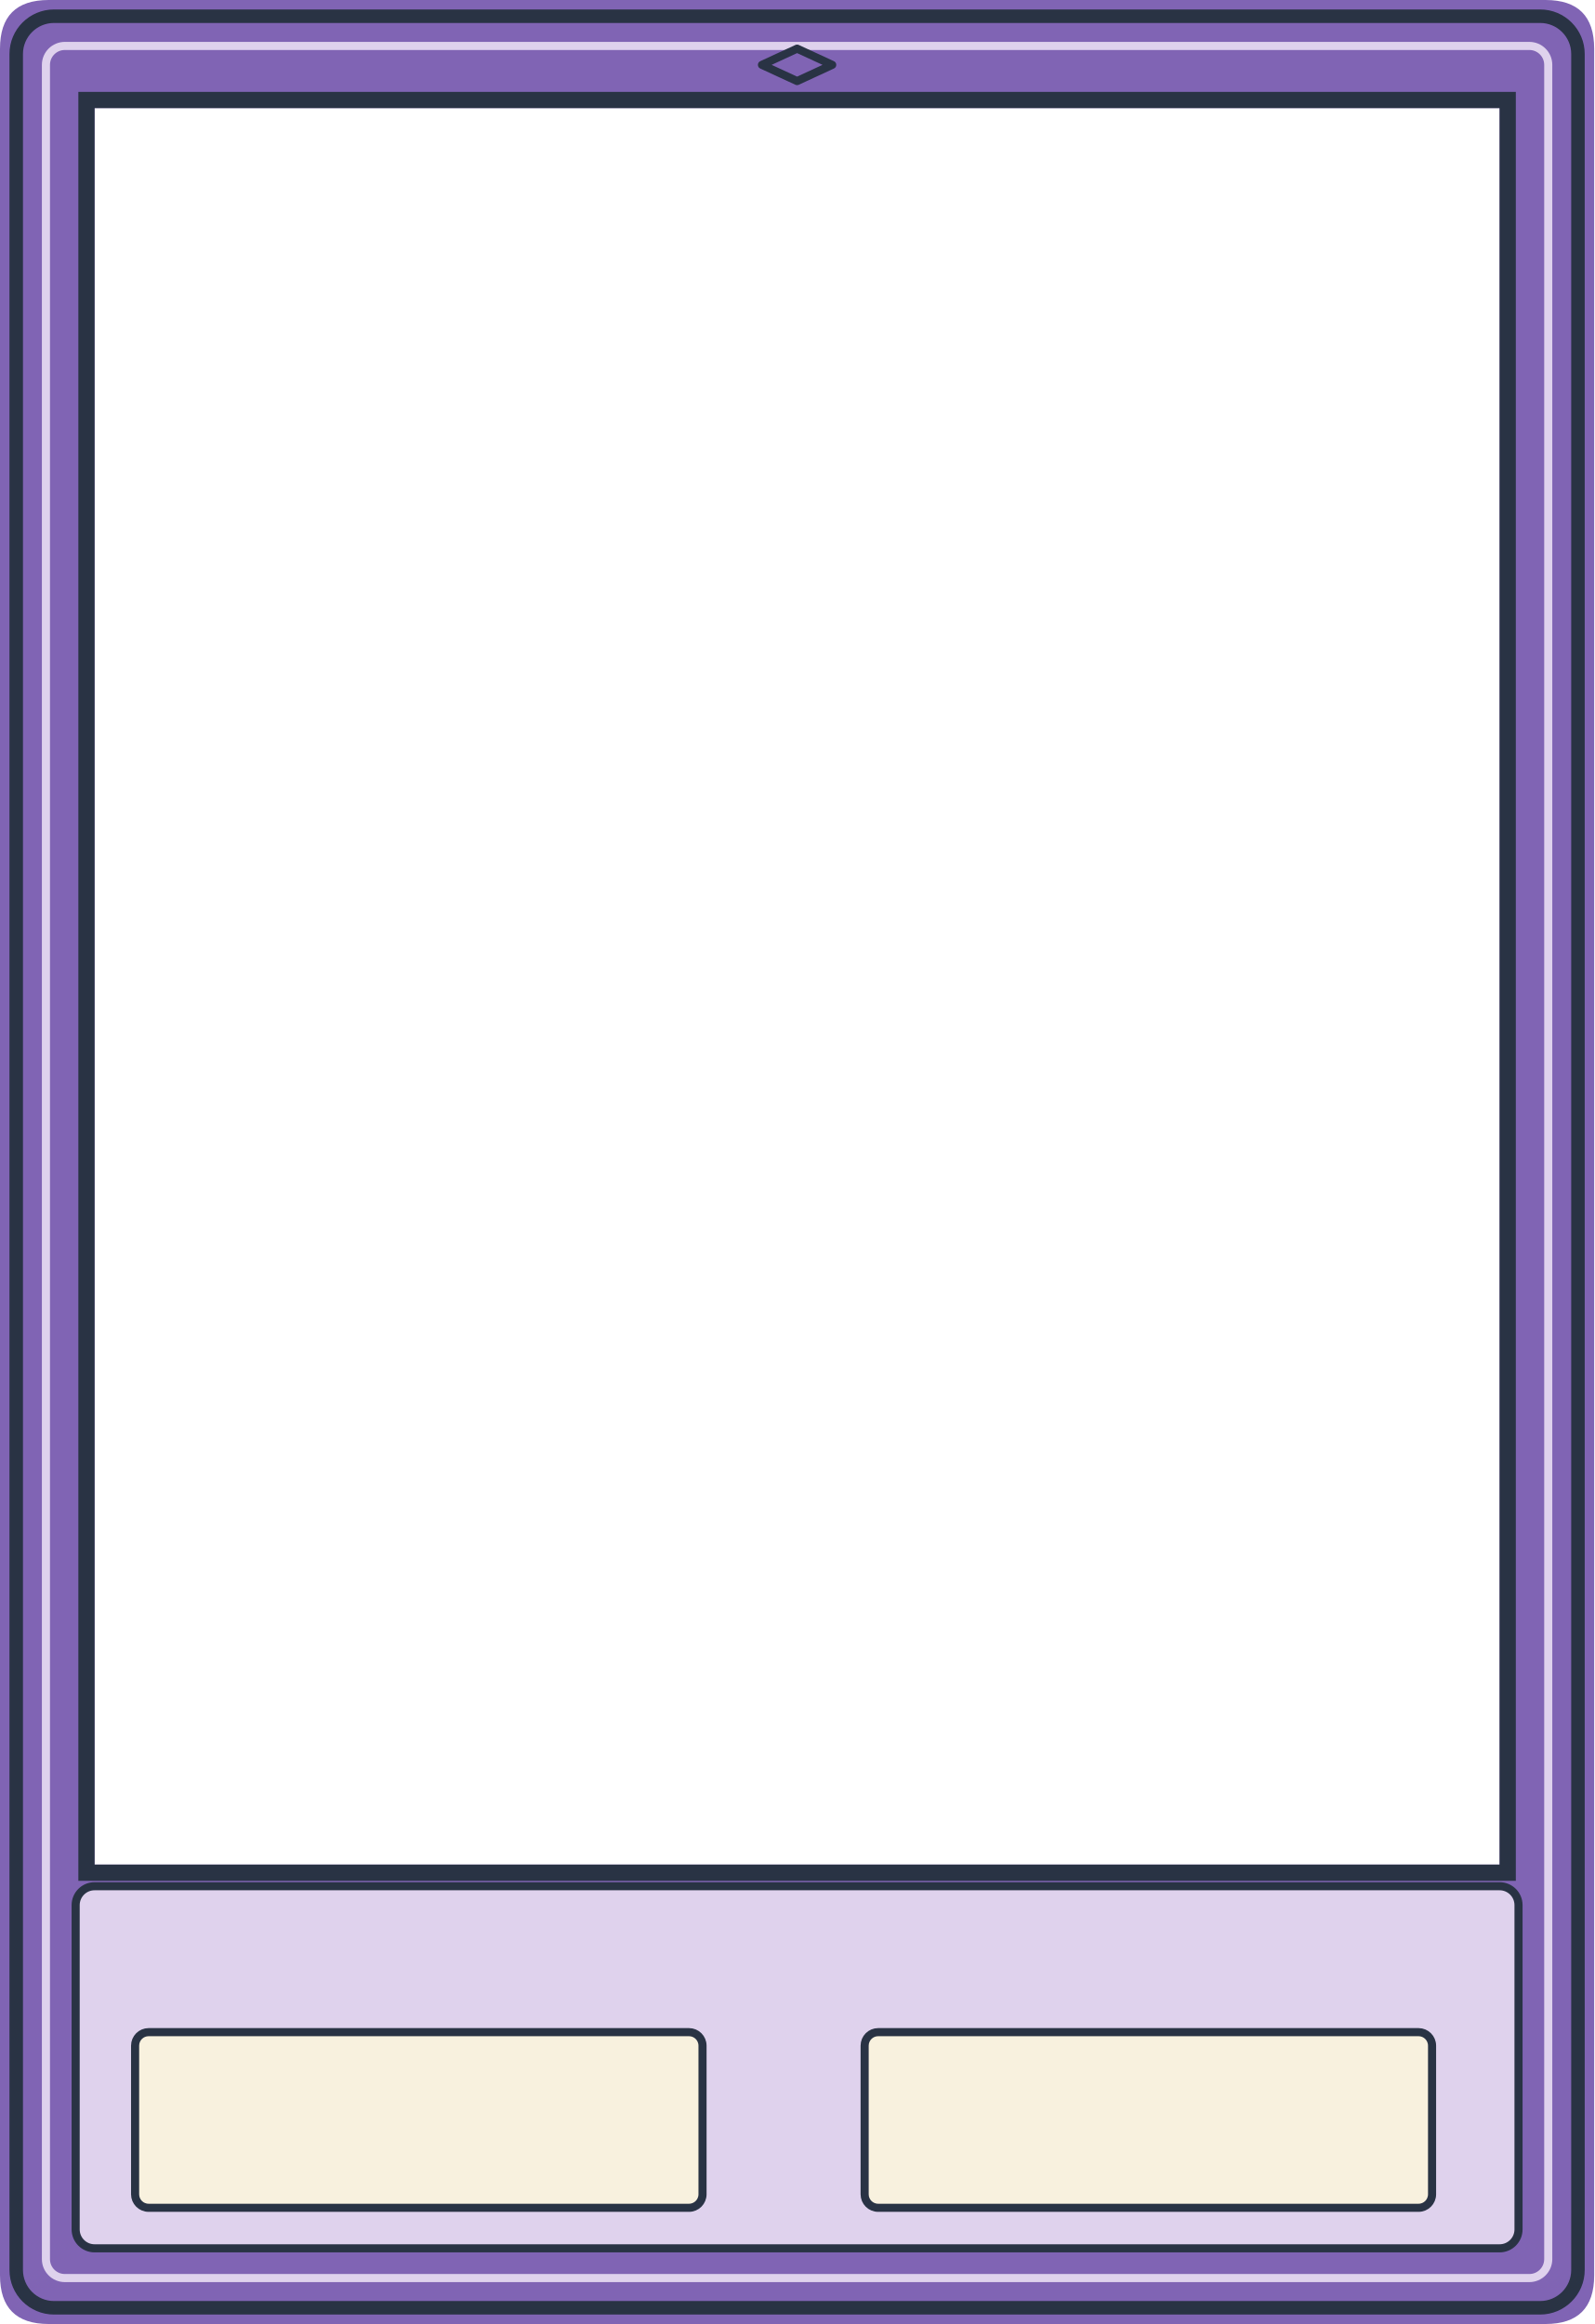
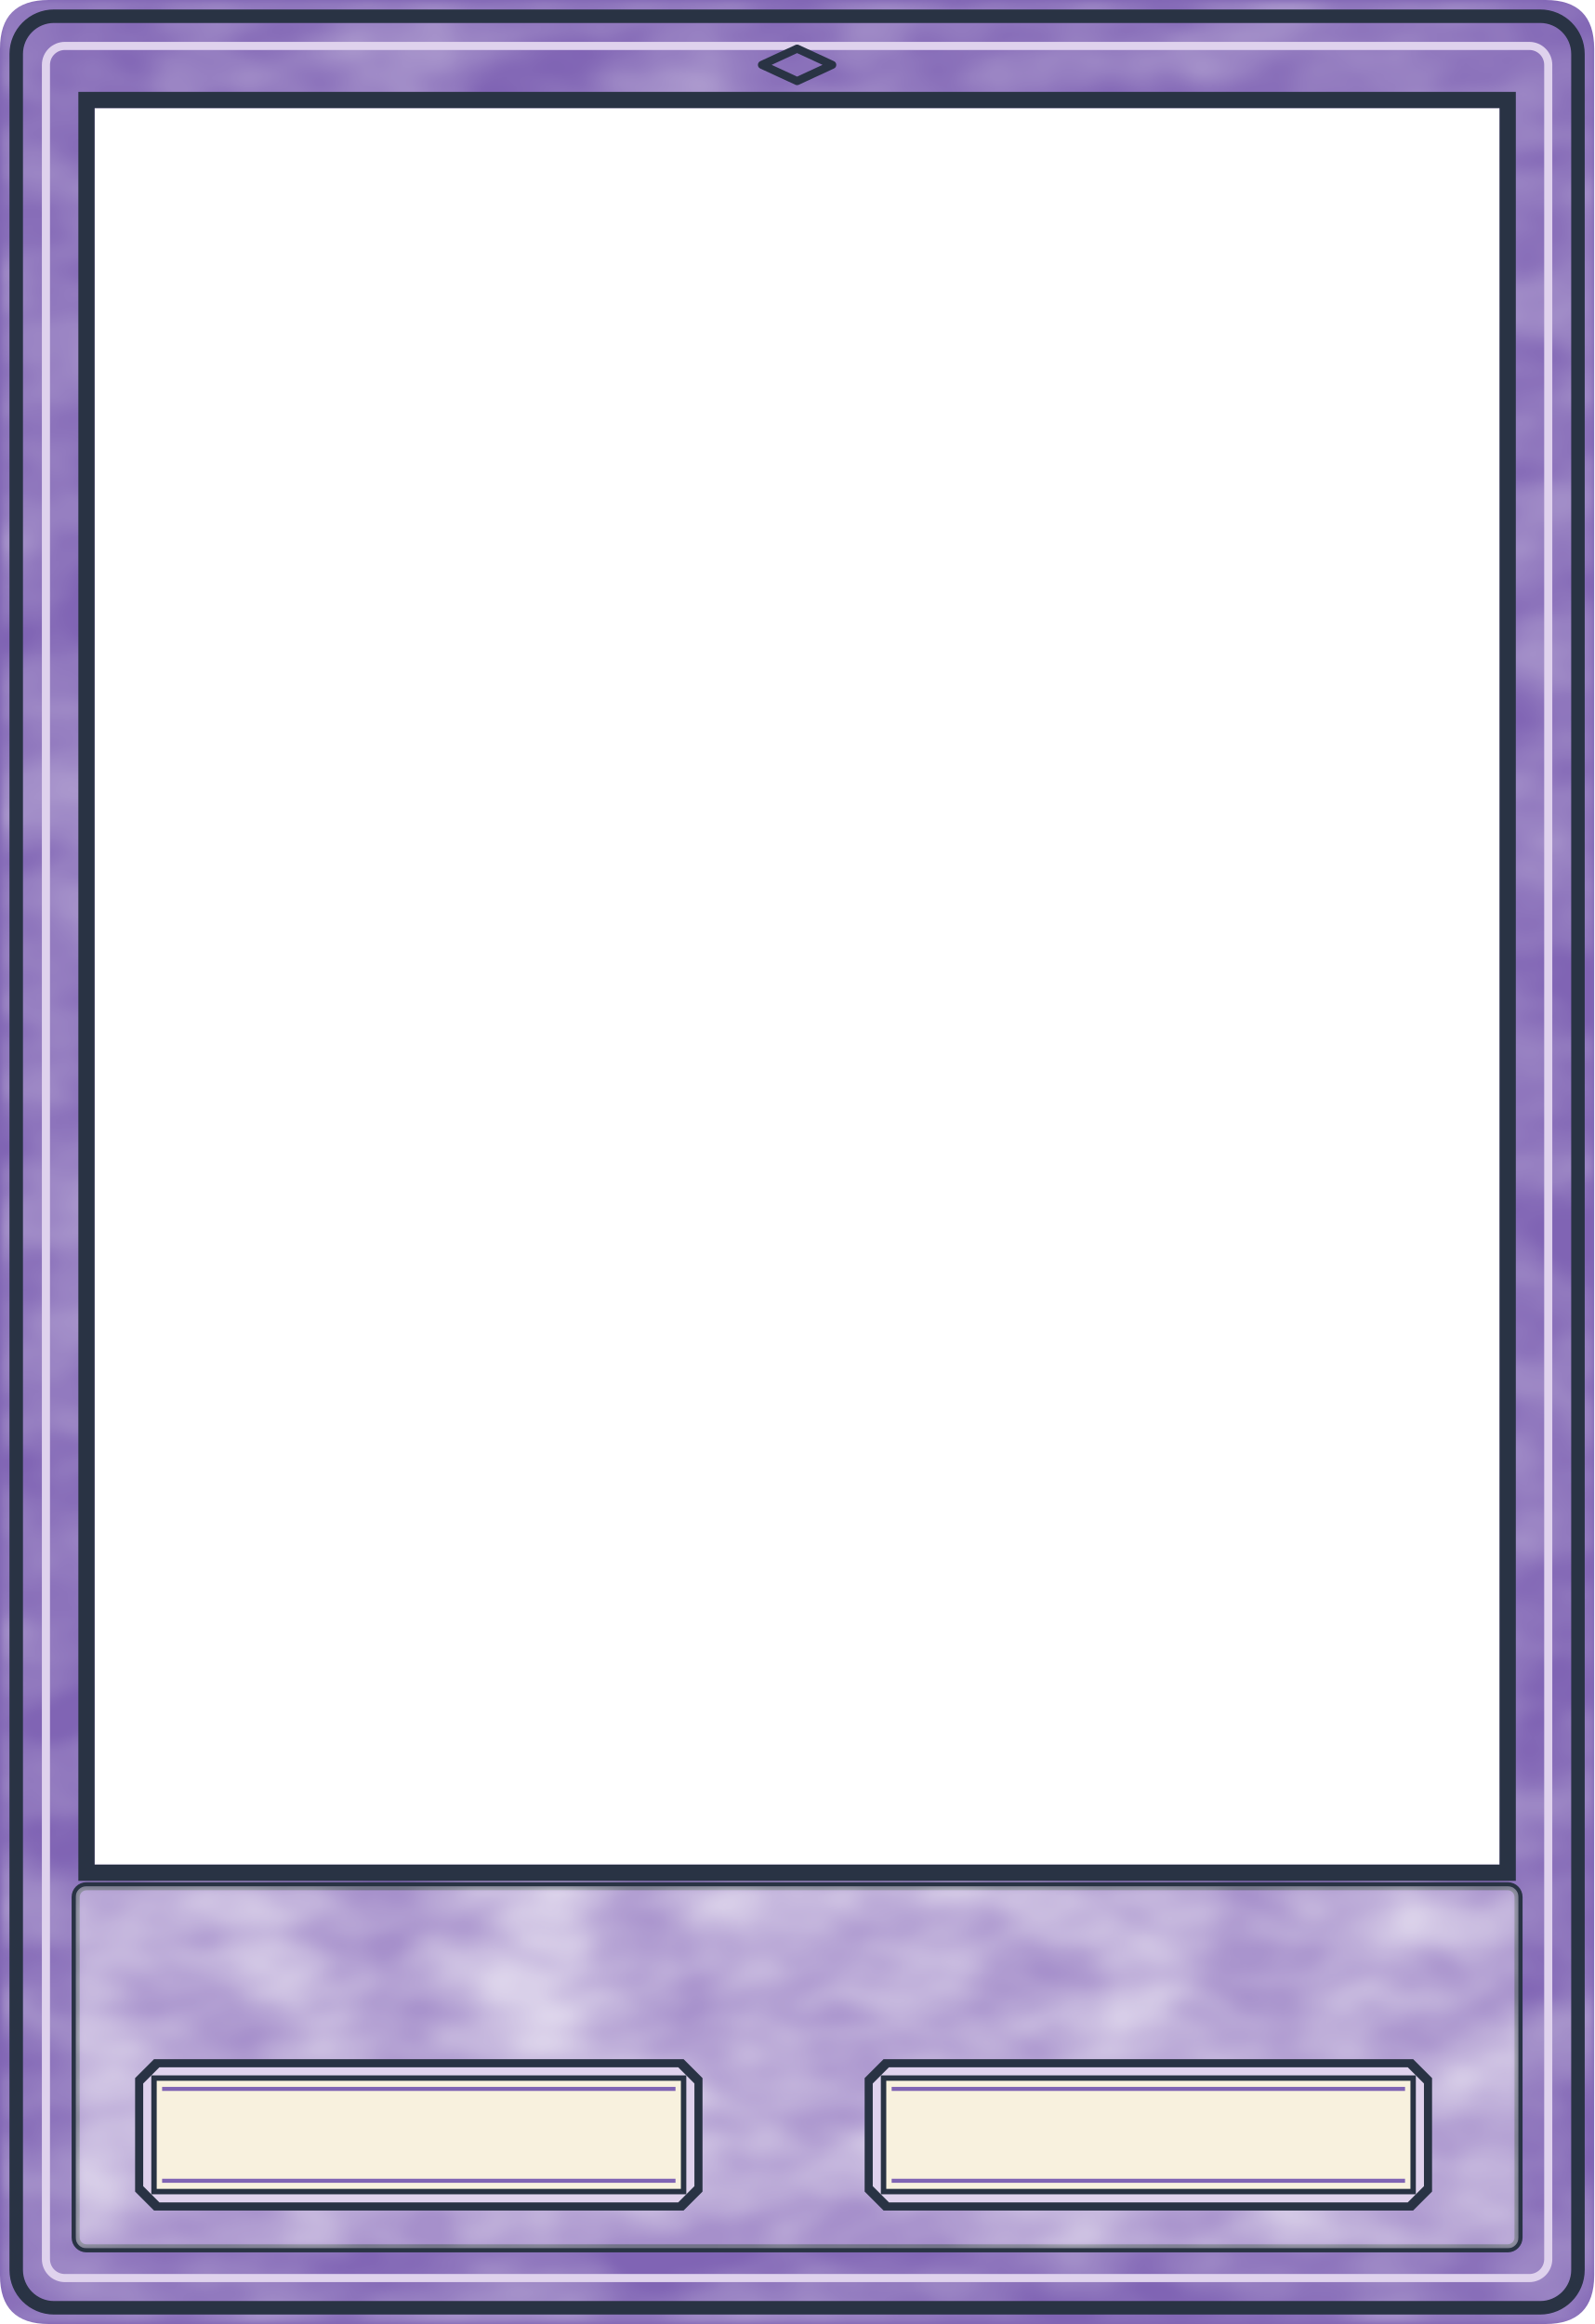
<svg xmlns="http://www.w3.org/2000/svg" width="590" height="860" viewBox="0 0 590 860">
  <g id="frame-base">
    <path fill="#8064b4" fill-rule="evenodd" d="M18 0 H572 Q590 0 590 18 V842 Q590 860 572 860 H18 Q0 860 0 842 V18 Q0 0 18 0 Z M35 40 V690 H555 V40 Z" />
+   </g>
+   <g id="cloud-texture">
+     <defs>
+       <filter id="clouds" x="0" y="0" width="100%" height="100%">
+         <feTurbulence type="fractalNoise" baseFrequency=".018 .032" numOctaves="3" seed="19" />
+         <feColorMatrix type="matrix" values="0 0 0 0 1  0 0 0 0 1  0 0 0 0 1  1.3 0 0 0 -.35" />
+         <feGaussianBlur stdDeviation="1.4" />
+       </filter>
+       <clipPath id="band-clip">
+         <rect x="28" y="698" width="534" height="134" rx="4" />
+       </clipPath>
+       <clipPath id="frame-clip">
+         <path clip-rule="evenodd" d="M0 0 H590 V860 H0 Z M35 40 V690 H555 V40 Z" />
+       </clipPath>
+     </defs>
+     <g clip-path="url(#frame-clip)" opacity=".48">
+       <rect width="590" height="860" filter="url(#clouds)" />
+     </g>
  </g>
  <g id="border">
    <rect x="6" y="6" width="578" height="848" rx="14" fill="none" stroke="#293344" stroke-width="5" />
    <rect x="17" y="17" width="556" height="826" rx="7" fill="none" stroke="#dfd2ed" stroke-width="3" />
    <rect x="32" y="37" width="526" height="656" fill="none" stroke="#293344" stroke-width="6" />
  </g>
  <g id="information-band">
-     <rect x="28" y="698" width="534" height="134" rx="7" fill="#dfd2ed" stroke="#293344" stroke-width="3" />
-     <rect x="50" y="752" width="210" height="65" rx="5" fill="#f8f1de" stroke="#293344" stroke-width="3" />
-     <rect x="320" y="752" width="210" height="65" rx="5" fill="#f8f1de" stroke="#293344" stroke-width="3" />
+     <rect x="28" y="698" width="534" height="134" rx="4" fill="#8064b4" stroke="#293344" stroke-width="3" />
+     <g clip-path="url(#band-clip)">
+       <rect x="28" y="698" width="534" height="134" fill="#dfd2ed" opacity=".40" />
+       <rect x="28" y="698" width="534" height="134" filter="url(#clouds)" opacity=".85" />
+     </g>
+     <path d="M57 762 H253 L260 769 V811 L253 818 H57 L50 811 V769 Z" fill="#293344" />
+     <path d="M59 765 H251 L257 771 V809 L251 815 H59 L53 809 V771 Z" fill="#dfd2ed" />
+     <rect x="57" y="769" width="196" height="42" fill="#f8f1de" stroke="#293344" stroke-width="2" />
+     <path d="M60 773 H250 M60 807 H250" stroke="#8064b4" stroke-width="1.5" />
+     <path d="M327 762 H523 L530 769 V811 L523 818 H327 L320 811 V769 Z" fill="#293344" />
+     <path d="M329 765 H521 L527 771 V809 L521 815 H329 L323 809 V771 Z" fill="#dfd2ed" />
+     <rect x="327" y="769" width="196" height="42" fill="#f8f1de" stroke="#293344" stroke-width="2" />
+     <path d="M330 773 H520 M330 807 H520" stroke="#8064b4" stroke-width="1.5" />
  </g>
  <g id="type-signature">
    <path d="M-13 0 L0 -6 L13 0 L0 6 Z" transform="translate(295 24)" fill="none" stroke="#293344" stroke-width="3" stroke-linejoin="round" />
  </g>
</svg>
